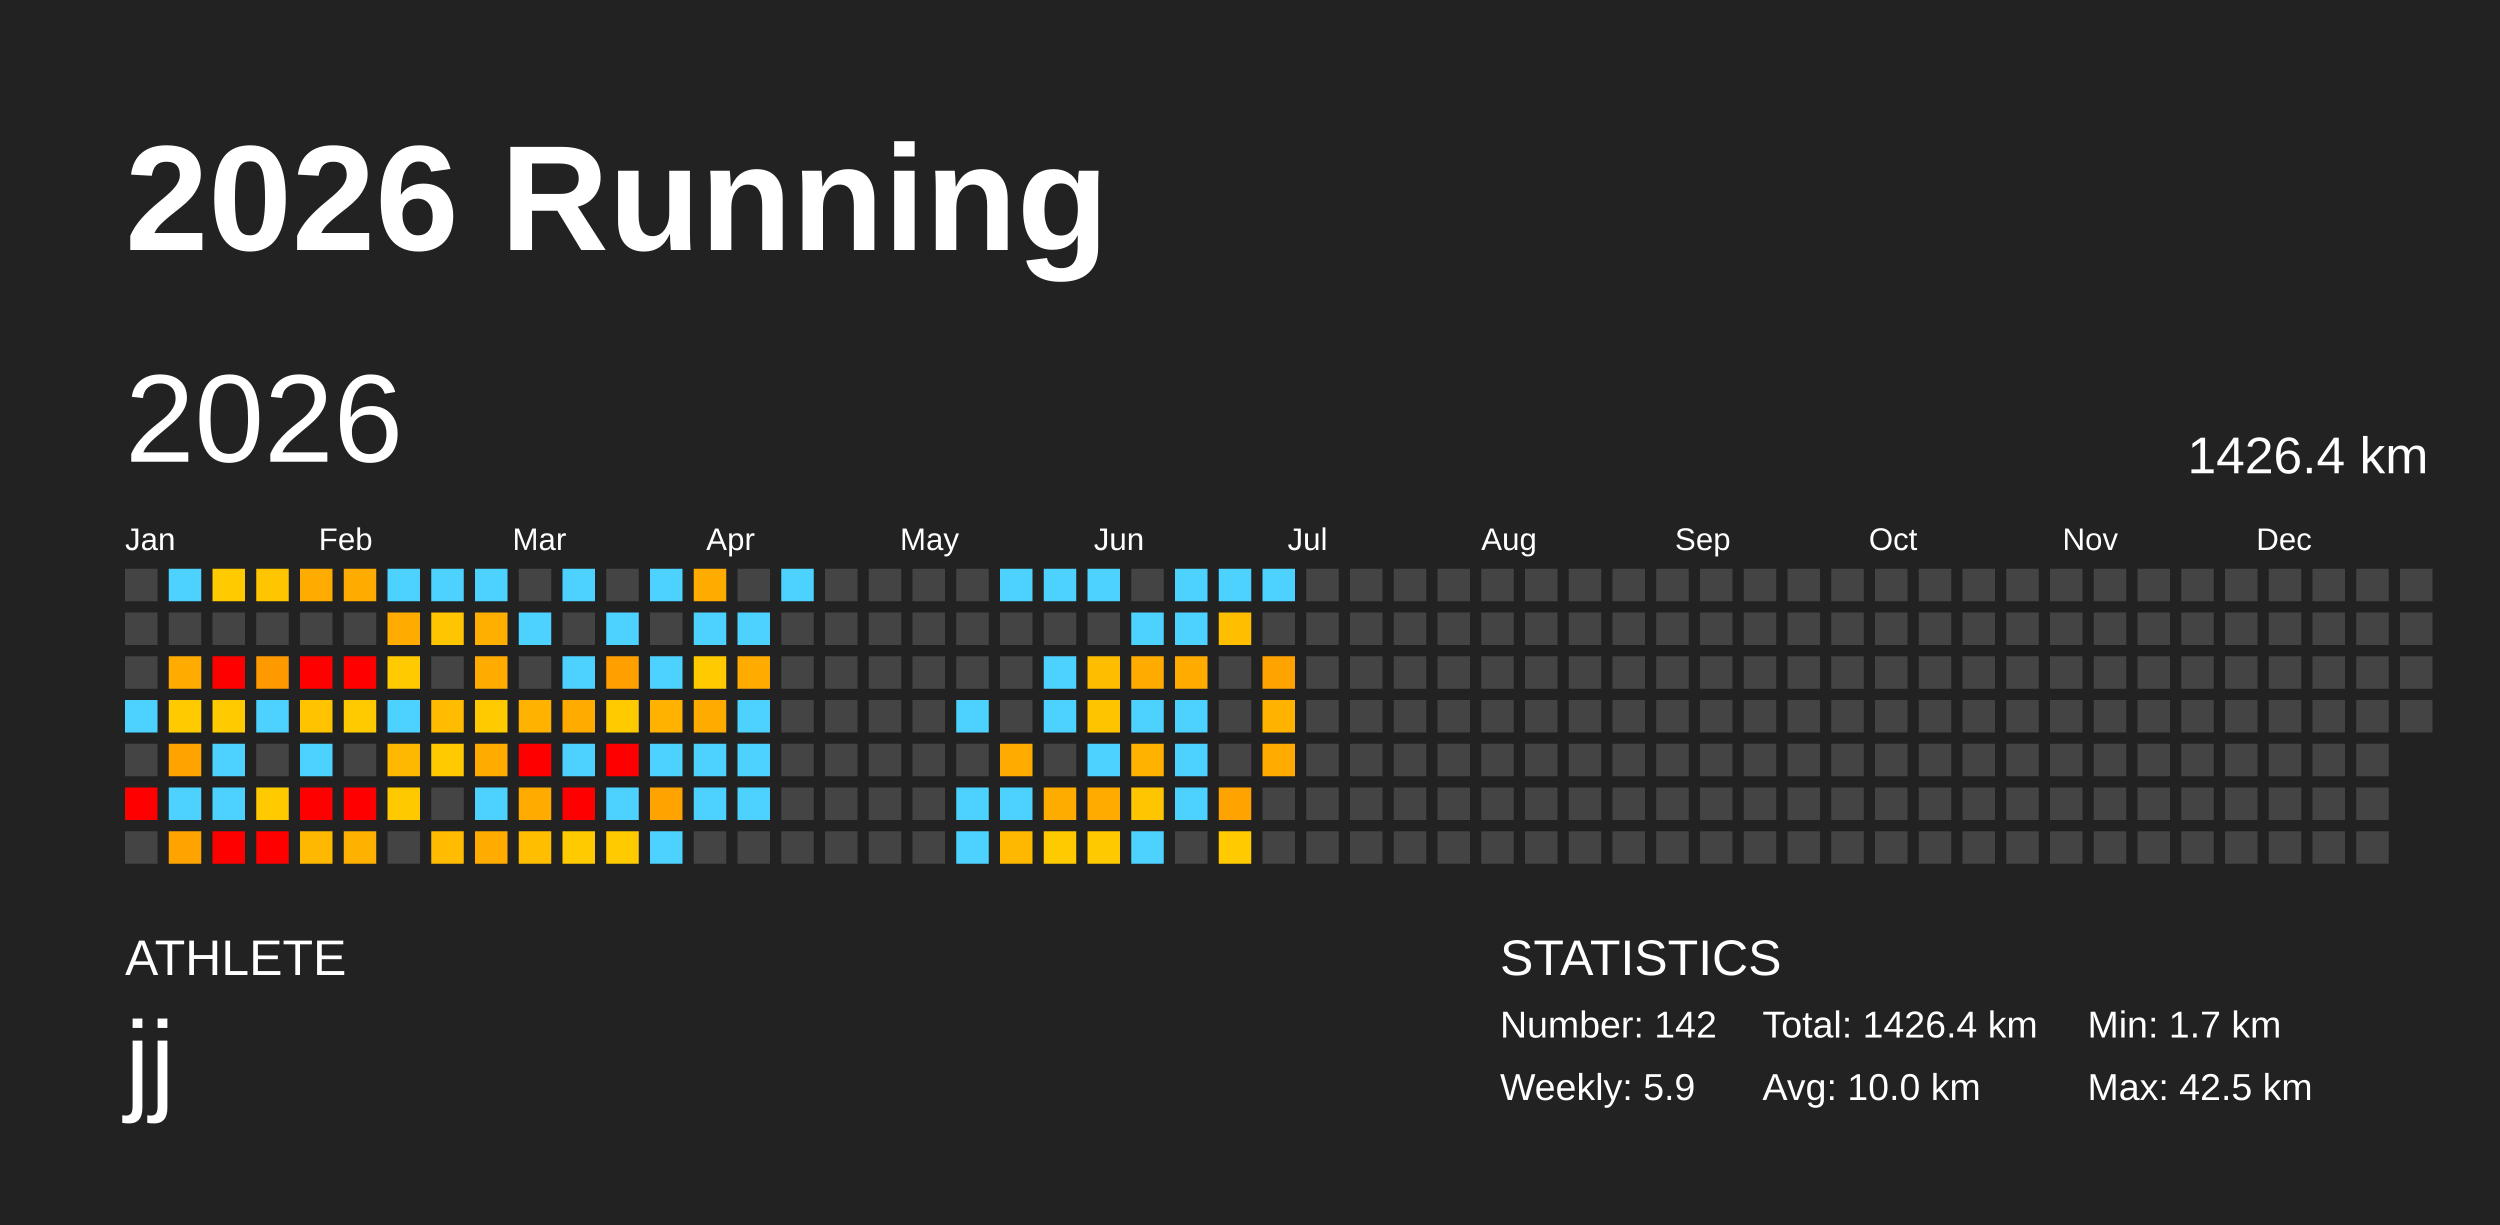
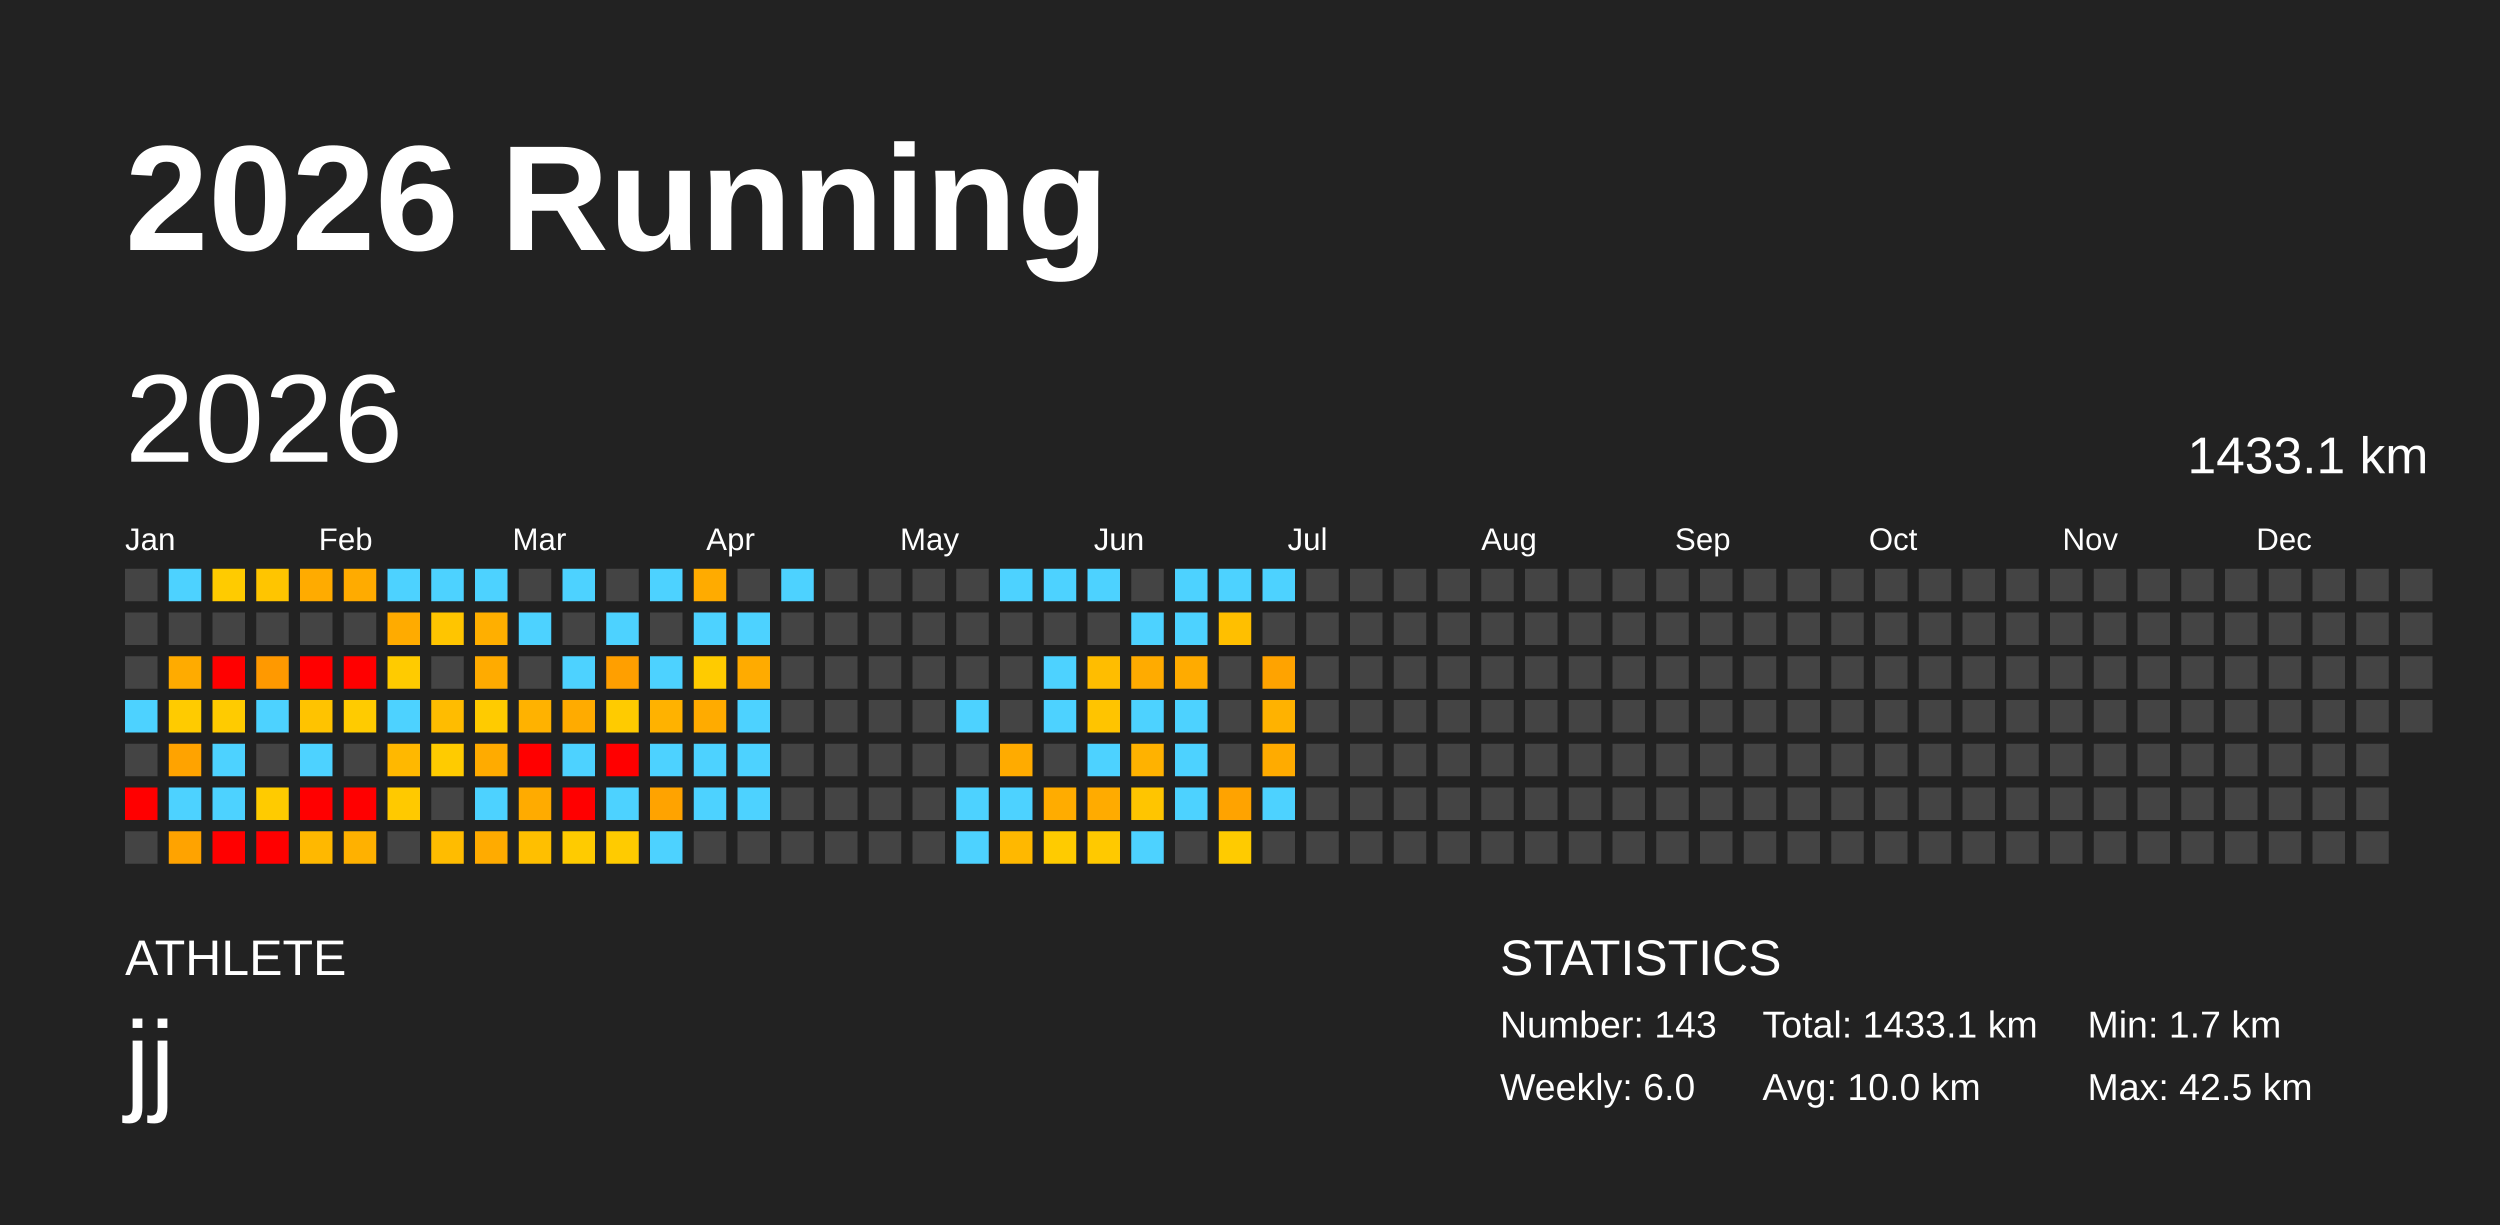
<svg xmlns="http://www.w3.org/2000/svg" baseProfile="full" height="98mm" version="1.1" viewBox="0,0,200,98" width="200mm">
  <defs />
  <rect fill="#222222" height="98" width="200" x="0" y="0" />
  <text fill="#FFFFFF" style="font-size:12px; font-family:Arial; font-weight:bold;" x="10" y="20">2026 Running</text>
  <text fill="#FFFFFF" style="font-size:4px; font-family:Arial" x="10" y="78">ATHLETE</text>
  <text fill="#FFFFFF" style="font-size:9px; font-family:Arial" x="10" y="88">jj</text>
  <text fill="#FFFFFF" style="font-size:4px; font-family:Arial" x="120" y="78">STATISTICS</text>
-   <text fill="#FFFFFF" style="font-size:3px; font-family:Arial" x="120" y="83">Number: 142</text>
-   <text fill="#FFFFFF" style="font-size:3px; font-family:Arial" x="120" y="88">Weekly: 5.9</text>
-   <text fill="#FFFFFF" style="font-size:3px; font-family:Arial" x="141" y="83">Total: 1426.4 km</text>
+   <text fill="#FFFFFF" style="font-size:3px; font-family:Arial" x="120" y="83">Number: 143</text>
+   <text fill="#FFFFFF" style="font-size:3px; font-family:Arial" x="120" y="88">Weekly: 6.0</text>
+   <text fill="#FFFFFF" style="font-size:3px; font-family:Arial" x="141" y="83">Total: 1433.1 km</text>
  <text fill="#FFFFFF" style="font-size:3px; font-family:Arial" x="141" y="88">Avg: 10.0 km</text>
  <text fill="#FFFFFF" style="font-size:3px; font-family:Arial" x="167" y="83">Min: 1.7 km</text>
  <text fill="#FFFFFF" style="font-size:3px; font-family:Arial" x="167" y="88">Max: 42.5 km</text>
  <text dominant-baseline="hanging" fill="#FFFFFF" style="font-size:10.0px; font-family:Arial;" x="10" y="30">2026</text>
-   <text dominant-baseline="hanging" fill="#FFFFFF" style="font-size:4.125px; font-family:Arial;" x="175" y="35">1426.4 km</text>
+   <text dominant-baseline="hanging" fill="#FFFFFF" style="font-size:4.125px; font-family:Arial;" x="175" y="35">1433.1 km</text>
  <text fill="#FFFFFF" style="font-size:2.5px; font-family:Arial" x="10.0" y="44">Jan</text>
  <text fill="#FFFFFF" style="font-size:2.5px; font-family:Arial" x="25.5" y="44">Feb</text>
  <text fill="#FFFFFF" style="font-size:2.5px; font-family:Arial" x="41.0" y="44">Mar</text>
  <text fill="#FFFFFF" style="font-size:2.5px; font-family:Arial" x="56.5" y="44">Apr</text>
  <text fill="#FFFFFF" style="font-size:2.5px; font-family:Arial" x="72.0" y="44">May</text>
  <text fill="#FFFFFF" style="font-size:2.5px; font-family:Arial" x="87.5" y="44">Jun</text>
  <text fill="#FFFFFF" style="font-size:2.5px; font-family:Arial" x="103.0" y="44">Jul</text>
  <text fill="#FFFFFF" style="font-size:2.5px; font-family:Arial" x="118.5" y="44">Aug</text>
  <text fill="#FFFFFF" style="font-size:2.5px; font-family:Arial" x="134.0" y="44">Sep</text>
  <text fill="#FFFFFF" style="font-size:2.5px; font-family:Arial" x="149.5" y="44">Oct</text>
  <text fill="#FFFFFF" style="font-size:2.5px; font-family:Arial" x="165.0" y="44">Nov</text>
  <text fill="#FFFFFF" style="font-size:2.5px; font-family:Arial" x="180.5" y="44">Dec</text>
  <rect fill="#444444" height="2.6" width="2.6" x="10.0" y="45.5" />
  <rect fill="#444444" height="2.6" width="2.6" x="10.0" y="49.0" />
  <rect fill="#444444" height="2.6" width="2.6" x="10.0" y="52.5" />
  <rect fill="#4dd2ff" height="2.6" width="2.6" x="10.0" y="56.0" />
  <rect fill="#444444" height="2.6" width="2.6" x="10.0" y="59.5" />
  <rect fill="red" height="2.6" width="2.6" x="10.0" y="63.0" />
  <rect fill="#444444" height="2.6" width="2.6" x="10.0" y="66.5" />
  <rect fill="#4dd2ff" height="2.6" width="2.6" x="13.5" y="45.5" />
  <rect fill="#444444" height="2.6" width="2.6" x="13.5" y="49.0" />
  <rect fill="#ffab00" height="2.6" width="2.6" x="13.5" y="52.5" />
  <rect fill="#ffcb00" height="2.6" width="2.6" x="13.5" y="56.0" />
  <rect fill="#ffa300" height="2.6" width="2.6" x="13.5" y="59.5" />
  <rect fill="#4dd2ff" height="2.6" width="2.6" x="13.5" y="63.0" />
  <rect fill="#ffa300" height="2.6" width="2.6" x="13.5" y="66.5" />
  <rect fill="#ffcb00" height="2.6" width="2.6" x="17.0" y="45.5" />
  <rect fill="#444444" height="2.6" width="2.6" x="17.0" y="49.0" />
  <rect fill="red" height="2.6" width="2.6" x="17.0" y="52.5" />
  <rect fill="#ffcb00" height="2.6" width="2.6" x="17.0" y="56.0" />
  <rect fill="#4dd2ff" height="2.6" width="2.6" x="17.0" y="59.5" />
  <rect fill="#4dd2ff" height="2.6" width="2.6" x="17.0" y="63.0" />
  <rect fill="red" height="2.6" width="2.6" x="17.0" y="66.5" />
  <rect fill="#ffc500" height="2.6" width="2.6" x="20.5" y="45.5" />
  <rect fill="#444444" height="2.6" width="2.6" x="20.5" y="49.0" />
  <rect fill="#ff9900" height="2.6" width="2.6" x="20.5" y="52.5" />
  <rect fill="#4dd2ff" height="2.6" width="2.6" x="20.5" y="56.0" />
  <rect fill="#444444" height="2.6" width="2.6" x="20.5" y="59.5" />
  <rect fill="#ffcb00" height="2.6" width="2.6" x="20.5" y="63.0" />
  <rect fill="red" height="2.6" width="2.6" x="20.5" y="66.5" />
  <rect fill="#ffab00" height="2.6" width="2.6" x="24.0" y="45.5" />
  <rect fill="#444444" height="2.6" width="2.6" x="24.0" y="49.0" />
  <rect fill="red" height="2.6" width="2.6" x="24.0" y="52.5" />
  <rect fill="#ffc300" height="2.6" width="2.6" x="24.0" y="56.0" />
  <rect fill="#4dd2ff" height="2.6" width="2.6" x="24.0" y="59.5" />
  <rect fill="red" height="2.6" width="2.6" x="24.0" y="63.0" />
  <rect fill="#ffb800" height="2.6" width="2.6" x="24.0" y="66.5" />
  <rect fill="#ffab00" height="2.6" width="2.6" x="27.5" y="45.5" />
  <rect fill="#444444" height="2.6" width="2.6" x="27.5" y="49.0" />
  <rect fill="red" height="2.6" width="2.6" x="27.5" y="52.5" />
  <rect fill="#ffcb00" height="2.6" width="2.6" x="27.5" y="56.0" />
  <rect fill="#444444" height="2.6" width="2.6" x="27.5" y="59.5" />
  <rect fill="red" height="2.6" width="2.6" x="27.5" y="63.0" />
  <rect fill="#ffb100" height="2.6" width="2.6" x="27.5" y="66.5" />
  <rect fill="#4dd2ff" height="2.6" width="2.6" x="31.0" y="45.5" />
  <rect fill="#ffab00" height="2.6" width="2.6" x="31.0" y="49.0" />
  <rect fill="#ffcb00" height="2.6" width="2.6" x="31.0" y="52.5" />
  <rect fill="#4dd2ff" height="2.6" width="2.6" x="31.0" y="56.0" />
  <rect fill="#ffb800" height="2.6" width="2.6" x="31.0" y="59.5" />
  <rect fill="#ffc900" height="2.6" width="2.6" x="31.0" y="63.0" />
  <rect fill="#444444" height="2.6" width="2.6" x="31.0" y="66.5" />
  <rect fill="#4dd2ff" height="2.6" width="2.6" x="34.5" y="45.5" />
  <rect fill="#ffc500" height="2.6" width="2.6" x="34.5" y="49.0" />
  <rect fill="#444444" height="2.6" width="2.6" x="34.5" y="52.5" />
  <rect fill="#ffbc00" height="2.6" width="2.6" x="34.5" y="56.0" />
  <rect fill="#ffcb00" height="2.6" width="2.6" x="34.5" y="59.5" />
  <rect fill="#444444" height="2.6" width="2.6" x="34.5" y="63.0" />
  <rect fill="#ffbc00" height="2.6" width="2.6" x="34.5" y="66.5" />
  <rect fill="#4dd2ff" height="2.6" width="2.6" x="38.0" y="45.5" />
  <rect fill="#ffaf00" height="2.6" width="2.6" x="38.0" y="49.0" />
  <rect fill="#ffab00" height="2.6" width="2.6" x="38.0" y="52.5" />
  <rect fill="#ffcb00" height="2.6" width="2.6" x="38.0" y="56.0" />
  <rect fill="#ffab00" height="2.6" width="2.6" x="38.0" y="59.5" />
  <rect fill="#4dd2ff" height="2.6" width="2.6" x="38.0" y="63.0" />
  <rect fill="#ffab00" height="2.6" width="2.6" x="38.0" y="66.5" />
  <rect fill="#444444" height="2.6" width="2.6" x="41.5" y="45.5" />
  <rect fill="#4dd2ff" height="2.6" width="2.6" x="41.5" y="49.0" />
  <rect fill="#444444" height="2.6" width="2.6" x="41.5" y="52.5" />
  <rect fill="#ffb200" height="2.6" width="2.6" x="41.5" y="56.0" />
  <rect fill="red" height="2.6" width="2.6" x="41.5" y="59.5" />
  <rect fill="#ffab00" height="2.6" width="2.6" x="41.5" y="63.0" />
  <rect fill="#ffbf00" height="2.6" width="2.6" x="41.5" y="66.5" />
  <rect fill="#4dd2ff" height="2.6" width="2.6" x="45.0" y="45.5" />
  <rect fill="#444444" height="2.6" width="2.6" x="45.0" y="49.0" />
  <rect fill="#4dd2ff" height="2.6" width="2.6" x="45.0" y="52.5" />
  <rect fill="#ffab00" height="2.6" width="2.6" x="45.0" y="56.0" />
  <rect fill="#4dd2ff" height="2.6" width="2.6" x="45.0" y="59.5" />
  <rect fill="red" height="2.6" width="2.6" x="45.0" y="63.0" />
  <rect fill="#ffcb00" height="2.6" width="2.6" x="45.0" y="66.5" />
  <rect fill="#444444" height="2.6" width="2.6" x="48.5" y="45.5" />
  <rect fill="#4dd2ff" height="2.6" width="2.6" x="48.5" y="49.0" />
  <rect fill="#ff9f00" height="2.6" width="2.6" x="48.5" y="52.5" />
  <rect fill="#ffcb00" height="2.6" width="2.6" x="48.5" y="56.0" />
  <rect fill="red" height="2.6" width="2.6" x="48.5" y="59.5" />
  <rect fill="#4dd2ff" height="2.6" width="2.6" x="48.5" y="63.0" />
  <rect fill="#ffcb00" height="2.6" width="2.6" x="48.5" y="66.5" />
  <rect fill="#4dd2ff" height="2.6" width="2.6" x="52.0" y="45.5" />
  <rect fill="#444444" height="2.6" width="2.6" x="52.0" y="49.0" />
  <rect fill="#4dd2ff" height="2.6" width="2.6" x="52.0" y="52.5" />
  <rect fill="#ffb200" height="2.6" width="2.6" x="52.0" y="56.0" />
  <rect fill="#4dd2ff" height="2.6" width="2.6" x="52.0" y="59.5" />
  <rect fill="#ffa300" height="2.6" width="2.6" x="52.0" y="63.0" />
  <rect fill="#4dd2ff" height="2.6" width="2.6" x="52.0" y="66.5" />
  <rect fill="#ffab00" height="2.6" width="2.6" x="55.5" y="45.5" />
  <rect fill="#4dd2ff" height="2.6" width="2.6" x="55.5" y="49.0" />
  <rect fill="#ffcb00" height="2.6" width="2.6" x="55.5" y="52.5" />
  <rect fill="#ffab00" height="2.6" width="2.6" x="55.5" y="56.0" />
  <rect fill="#4dd2ff" height="2.6" width="2.6" x="55.5" y="59.5" />
  <rect fill="#4dd2ff" height="2.6" width="2.6" x="55.5" y="63.0" />
  <rect fill="#444444" height="2.6" width="2.6" x="55.5" y="66.5" />
  <rect fill="#444444" height="2.6" width="2.6" x="59.0" y="45.5" />
  <rect fill="#4dd2ff" height="2.6" width="2.6" x="59.0" y="49.0" />
  <rect fill="#ffab00" height="2.6" width="2.6" x="59.0" y="52.5" />
  <rect fill="#4dd2ff" height="2.6" width="2.6" x="59.0" y="56.0" />
  <rect fill="#4dd2ff" height="2.6" width="2.6" x="59.0" y="59.5" />
  <rect fill="#4dd2ff" height="2.6" width="2.6" x="59.0" y="63.0" />
  <rect fill="#444444" height="2.6" width="2.6" x="59.0" y="66.5" />
  <rect fill="#4dd2ff" height="2.6" width="2.6" x="62.5" y="45.5" />
  <rect fill="#444444" height="2.6" width="2.6" x="62.5" y="49.0" />
  <rect fill="#444444" height="2.6" width="2.6" x="62.5" y="52.5" />
  <rect fill="#444444" height="2.6" width="2.6" x="62.5" y="56.0" />
  <rect fill="#444444" height="2.6" width="2.6" x="62.5" y="59.5" />
  <rect fill="#444444" height="2.6" width="2.6" x="62.5" y="63.0" />
  <rect fill="#444444" height="2.6" width="2.6" x="62.5" y="66.5" />
  <rect fill="#444444" height="2.6" width="2.6" x="66.0" y="45.5" />
  <rect fill="#444444" height="2.6" width="2.6" x="66.0" y="49.0" />
  <rect fill="#444444" height="2.6" width="2.6" x="66.0" y="52.5" />
  <rect fill="#444444" height="2.6" width="2.6" x="66.0" y="56.0" />
  <rect fill="#444444" height="2.6" width="2.6" x="66.0" y="59.5" />
  <rect fill="#444444" height="2.6" width="2.6" x="66.0" y="63.0" />
  <rect fill="#444444" height="2.6" width="2.6" x="66.0" y="66.5" />
  <rect fill="#444444" height="2.6" width="2.6" x="69.5" y="45.5" />
  <rect fill="#444444" height="2.6" width="2.6" x="69.5" y="49.0" />
  <rect fill="#444444" height="2.6" width="2.6" x="69.5" y="52.5" />
  <rect fill="#444444" height="2.6" width="2.6" x="69.5" y="56.0" />
  <rect fill="#444444" height="2.6" width="2.6" x="69.5" y="59.5" />
  <rect fill="#444444" height="2.6" width="2.6" x="69.5" y="63.0" />
  <rect fill="#444444" height="2.6" width="2.6" x="69.5" y="66.5" />
  <rect fill="#444444" height="2.6" width="2.6" x="73.0" y="45.5" />
  <rect fill="#444444" height="2.6" width="2.6" x="73.0" y="49.0" />
  <rect fill="#444444" height="2.6" width="2.6" x="73.0" y="52.5" />
  <rect fill="#444444" height="2.6" width="2.6" x="73.0" y="56.0" />
  <rect fill="#444444" height="2.6" width="2.6" x="73.0" y="59.5" />
  <rect fill="#444444" height="2.6" width="2.6" x="73.0" y="63.0" />
  <rect fill="#444444" height="2.6" width="2.6" x="73.0" y="66.5" />
  <rect fill="#444444" height="2.6" width="2.6" x="76.5" y="45.5" />
  <rect fill="#444444" height="2.6" width="2.6" x="76.5" y="49.0" />
  <rect fill="#444444" height="2.6" width="2.6" x="76.5" y="52.5" />
  <rect fill="#4dd2ff" height="2.6" width="2.6" x="76.5" y="56.0" />
  <rect fill="#444444" height="2.6" width="2.6" x="76.5" y="59.5" />
  <rect fill="#4dd2ff" height="2.6" width="2.6" x="76.5" y="63.0" />
  <rect fill="#4dd2ff" height="2.6" width="2.6" x="76.5" y="66.5" />
  <rect fill="#4dd2ff" height="2.6" width="2.6" x="80.0" y="45.5" />
  <rect fill="#444444" height="2.6" width="2.6" x="80.0" y="49.0" />
  <rect fill="#444444" height="2.6" width="2.6" x="80.0" y="52.5" />
  <rect fill="#444444" height="2.6" width="2.6" x="80.0" y="56.0" />
  <rect fill="#ffab00" height="2.6" width="2.6" x="80.0" y="59.5" />
  <rect fill="#4dd2ff" height="2.6" width="2.6" x="80.0" y="63.0" />
  <rect fill="#ffb800" height="2.6" width="2.6" x="80.0" y="66.5" />
  <rect fill="#4dd2ff" height="2.6" width="2.6" x="83.5" y="45.5" />
  <rect fill="#444444" height="2.6" width="2.6" x="83.5" y="49.0" />
  <rect fill="#4dd2ff" height="2.6" width="2.6" x="83.5" y="52.5" />
  <rect fill="#4dd2ff" height="2.6" width="2.6" x="83.5" y="56.0" />
  <rect fill="#444444" height="2.6" width="2.6" x="83.5" y="59.5" />
  <rect fill="#ffac00" height="2.6" width="2.6" x="83.5" y="63.0" />
  <rect fill="#ffcb00" height="2.6" width="2.6" x="83.5" y="66.5" />
  <rect fill="#4dd2ff" height="2.6" width="2.6" x="87.0" y="45.5" />
  <rect fill="#444444" height="2.6" width="2.6" x="87.0" y="49.0" />
  <rect fill="#ffbd00" height="2.6" width="2.6" x="87.0" y="52.5" />
  <rect fill="#ffc400" height="2.6" width="2.6" x="87.0" y="56.0" />
  <rect fill="#4dd2ff" height="2.6" width="2.6" x="87.0" y="59.5" />
  <rect fill="#ffab00" height="2.6" width="2.6" x="87.0" y="63.0" />
  <rect fill="#ffc900" height="2.6" width="2.6" x="87.0" y="66.5" />
  <rect fill="#444444" height="2.6" width="2.6" x="90.5" y="45.5" />
  <rect fill="#4dd2ff" height="2.6" width="2.6" x="90.5" y="49.0" />
  <rect fill="#ffab00" height="2.6" width="2.6" x="90.5" y="52.5" />
  <rect fill="#4dd2ff" height="2.6" width="2.6" x="90.5" y="56.0" />
  <rect fill="#ffb200" height="2.6" width="2.6" x="90.5" y="59.5" />
  <rect fill="#ffc500" height="2.6" width="2.6" x="90.5" y="63.0" />
  <rect fill="#4dd2ff" height="2.6" width="2.6" x="90.5" y="66.5" />
  <rect fill="#4dd2ff" height="2.6" width="2.6" x="94.0" y="45.5" />
  <rect fill="#4dd2ff" height="2.6" width="2.6" x="94.0" y="49.0" />
  <rect fill="#ffab00" height="2.6" width="2.6" x="94.0" y="52.5" />
  <rect fill="#4dd2ff" height="2.6" width="2.6" x="94.0" y="56.0" />
  <rect fill="#4dd2ff" height="2.6" width="2.6" x="94.0" y="59.5" />
  <rect fill="#4dd2ff" height="2.6" width="2.6" x="94.0" y="63.0" />
  <rect fill="#444444" height="2.6" width="2.6" x="94.0" y="66.5" />
  <rect fill="#4dd2ff" height="2.6" width="2.6" x="97.5" y="45.5" />
  <rect fill="#ffbf00" height="2.6" width="2.6" x="97.5" y="49.0" />
  <rect fill="#444444" height="2.6" width="2.6" x="97.5" y="52.5" />
  <rect fill="#444444" height="2.6" width="2.6" x="97.5" y="56.0" />
  <rect fill="#444444" height="2.6" width="2.6" x="97.5" y="59.5" />
  <rect fill="#ffa300" height="2.6" width="2.6" x="97.5" y="63.0" />
  <rect fill="#ffcb00" height="2.6" width="2.6" x="97.5" y="66.5" />
  <rect fill="#4dd2ff" height="2.6" width="2.6" x="101.0" y="45.5" />
  <rect fill="#444444" height="2.6" width="2.6" x="101.0" y="49.0" />
  <rect fill="#ffa300" height="2.6" width="2.6" x="101.0" y="52.5" />
  <rect fill="#ffb200" height="2.6" width="2.6" x="101.0" y="56.0" />
  <rect fill="#ffab00" height="2.6" width="2.6" x="101.0" y="59.5" />
-   <rect fill="#444444" height="2.6" width="2.6" x="101.0" y="63.0" />
+   <rect fill="#4dd2ff" height="2.6" width="2.6" x="101.0" y="63.0" />
  <rect fill="#444444" height="2.6" width="2.6" x="101.0" y="66.5" />
  <rect fill="#444444" height="2.6" width="2.6" x="104.5" y="45.5" />
  <rect fill="#444444" height="2.6" width="2.6" x="104.5" y="49.0" />
  <rect fill="#444444" height="2.6" width="2.6" x="104.5" y="52.5" />
  <rect fill="#444444" height="2.6" width="2.6" x="104.5" y="56.0" />
  <rect fill="#444444" height="2.6" width="2.6" x="104.5" y="59.5" />
  <rect fill="#444444" height="2.6" width="2.6" x="104.5" y="63.0" />
  <rect fill="#444444" height="2.6" width="2.6" x="104.5" y="66.5" />
  <rect fill="#444444" height="2.6" width="2.6" x="108.0" y="45.5" />
  <rect fill="#444444" height="2.6" width="2.6" x="108.0" y="49.0" />
  <rect fill="#444444" height="2.6" width="2.6" x="108.0" y="52.5" />
  <rect fill="#444444" height="2.6" width="2.6" x="108.0" y="56.0" />
  <rect fill="#444444" height="2.6" width="2.6" x="108.0" y="59.5" />
  <rect fill="#444444" height="2.6" width="2.6" x="108.0" y="63.0" />
  <rect fill="#444444" height="2.6" width="2.6" x="108.0" y="66.5" />
  <rect fill="#444444" height="2.6" width="2.6" x="111.5" y="45.5" />
  <rect fill="#444444" height="2.6" width="2.6" x="111.5" y="49.0" />
  <rect fill="#444444" height="2.6" width="2.6" x="111.5" y="52.5" />
  <rect fill="#444444" height="2.6" width="2.6" x="111.5" y="56.0" />
  <rect fill="#444444" height="2.6" width="2.6" x="111.5" y="59.5" />
  <rect fill="#444444" height="2.6" width="2.6" x="111.5" y="63.0" />
  <rect fill="#444444" height="2.6" width="2.6" x="111.5" y="66.5" />
  <rect fill="#444444" height="2.6" width="2.6" x="115.0" y="45.5" />
  <rect fill="#444444" height="2.6" width="2.6" x="115.0" y="49.0" />
  <rect fill="#444444" height="2.6" width="2.6" x="115.0" y="52.5" />
  <rect fill="#444444" height="2.6" width="2.6" x="115.0" y="56.0" />
  <rect fill="#444444" height="2.6" width="2.6" x="115.0" y="59.5" />
  <rect fill="#444444" height="2.6" width="2.6" x="115.0" y="63.0" />
  <rect fill="#444444" height="2.6" width="2.6" x="115.0" y="66.5" />
  <rect fill="#444444" height="2.6" width="2.6" x="118.5" y="45.5" />
  <rect fill="#444444" height="2.6" width="2.6" x="118.5" y="49.0" />
  <rect fill="#444444" height="2.6" width="2.6" x="118.5" y="52.5" />
  <rect fill="#444444" height="2.6" width="2.6" x="118.5" y="56.0" />
  <rect fill="#444444" height="2.6" width="2.6" x="118.5" y="59.5" />
  <rect fill="#444444" height="2.6" width="2.6" x="118.5" y="63.0" />
  <rect fill="#444444" height="2.6" width="2.6" x="118.5" y="66.5" />
  <rect fill="#444444" height="2.6" width="2.6" x="122.0" y="45.5" />
  <rect fill="#444444" height="2.6" width="2.6" x="122.0" y="49.0" />
  <rect fill="#444444" height="2.6" width="2.6" x="122.0" y="52.5" />
  <rect fill="#444444" height="2.6" width="2.6" x="122.0" y="56.0" />
  <rect fill="#444444" height="2.6" width="2.6" x="122.0" y="59.5" />
  <rect fill="#444444" height="2.6" width="2.6" x="122.0" y="63.0" />
  <rect fill="#444444" height="2.6" width="2.6" x="122.0" y="66.5" />
  <rect fill="#444444" height="2.6" width="2.6" x="125.5" y="45.5" />
  <rect fill="#444444" height="2.6" width="2.6" x="125.5" y="49.0" />
  <rect fill="#444444" height="2.6" width="2.6" x="125.5" y="52.5" />
  <rect fill="#444444" height="2.6" width="2.6" x="125.5" y="56.0" />
  <rect fill="#444444" height="2.6" width="2.6" x="125.5" y="59.5" />
  <rect fill="#444444" height="2.6" width="2.6" x="125.5" y="63.0" />
  <rect fill="#444444" height="2.6" width="2.6" x="125.5" y="66.5" />
  <rect fill="#444444" height="2.6" width="2.6" x="129.0" y="45.5" />
  <rect fill="#444444" height="2.6" width="2.6" x="129.0" y="49.0" />
  <rect fill="#444444" height="2.6" width="2.6" x="129.0" y="52.5" />
  <rect fill="#444444" height="2.6" width="2.6" x="129.0" y="56.0" />
  <rect fill="#444444" height="2.6" width="2.6" x="129.0" y="59.5" />
  <rect fill="#444444" height="2.6" width="2.6" x="129.0" y="63.0" />
  <rect fill="#444444" height="2.6" width="2.6" x="129.0" y="66.5" />
  <rect fill="#444444" height="2.6" width="2.6" x="132.5" y="45.5" />
  <rect fill="#444444" height="2.6" width="2.6" x="132.5" y="49.0" />
  <rect fill="#444444" height="2.6" width="2.6" x="132.5" y="52.5" />
  <rect fill="#444444" height="2.6" width="2.6" x="132.5" y="56.0" />
  <rect fill="#444444" height="2.6" width="2.6" x="132.5" y="59.5" />
  <rect fill="#444444" height="2.6" width="2.6" x="132.5" y="63.0" />
  <rect fill="#444444" height="2.6" width="2.6" x="132.5" y="66.5" />
  <rect fill="#444444" height="2.6" width="2.6" x="136.0" y="45.5" />
  <rect fill="#444444" height="2.6" width="2.6" x="136.0" y="49.0" />
  <rect fill="#444444" height="2.6" width="2.6" x="136.0" y="52.5" />
  <rect fill="#444444" height="2.6" width="2.6" x="136.0" y="56.0" />
  <rect fill="#444444" height="2.6" width="2.6" x="136.0" y="59.5" />
  <rect fill="#444444" height="2.6" width="2.6" x="136.0" y="63.0" />
  <rect fill="#444444" height="2.6" width="2.6" x="136.0" y="66.5" />
  <rect fill="#444444" height="2.6" width="2.6" x="139.5" y="45.5" />
  <rect fill="#444444" height="2.6" width="2.6" x="139.5" y="49.0" />
  <rect fill="#444444" height="2.6" width="2.6" x="139.5" y="52.5" />
  <rect fill="#444444" height="2.6" width="2.6" x="139.5" y="56.0" />
  <rect fill="#444444" height="2.6" width="2.6" x="139.5" y="59.5" />
  <rect fill="#444444" height="2.6" width="2.6" x="139.5" y="63.0" />
  <rect fill="#444444" height="2.6" width="2.6" x="139.5" y="66.5" />
  <rect fill="#444444" height="2.6" width="2.6" x="143.0" y="45.5" />
  <rect fill="#444444" height="2.6" width="2.6" x="143.0" y="49.0" />
  <rect fill="#444444" height="2.6" width="2.6" x="143.0" y="52.5" />
  <rect fill="#444444" height="2.6" width="2.6" x="143.0" y="56.0" />
  <rect fill="#444444" height="2.6" width="2.6" x="143.0" y="59.5" />
  <rect fill="#444444" height="2.6" width="2.6" x="143.0" y="63.0" />
  <rect fill="#444444" height="2.6" width="2.6" x="143.0" y="66.5" />
  <rect fill="#444444" height="2.6" width="2.6" x="146.5" y="45.5" />
  <rect fill="#444444" height="2.6" width="2.6" x="146.5" y="49.0" />
  <rect fill="#444444" height="2.6" width="2.6" x="146.5" y="52.5" />
  <rect fill="#444444" height="2.6" width="2.6" x="146.5" y="56.0" />
  <rect fill="#444444" height="2.6" width="2.6" x="146.5" y="59.5" />
  <rect fill="#444444" height="2.6" width="2.6" x="146.5" y="63.0" />
  <rect fill="#444444" height="2.6" width="2.6" x="146.5" y="66.5" />
  <rect fill="#444444" height="2.6" width="2.6" x="150.0" y="45.5" />
  <rect fill="#444444" height="2.6" width="2.6" x="150.0" y="49.0" />
  <rect fill="#444444" height="2.6" width="2.6" x="150.0" y="52.5" />
  <rect fill="#444444" height="2.6" width="2.6" x="150.0" y="56.0" />
  <rect fill="#444444" height="2.6" width="2.6" x="150.0" y="59.5" />
  <rect fill="#444444" height="2.6" width="2.6" x="150.0" y="63.0" />
  <rect fill="#444444" height="2.6" width="2.6" x="150.0" y="66.5" />
  <rect fill="#444444" height="2.6" width="2.6" x="153.5" y="45.5" />
  <rect fill="#444444" height="2.6" width="2.6" x="153.5" y="49.0" />
  <rect fill="#444444" height="2.6" width="2.6" x="153.5" y="52.5" />
  <rect fill="#444444" height="2.6" width="2.6" x="153.5" y="56.0" />
  <rect fill="#444444" height="2.6" width="2.6" x="153.5" y="59.5" />
  <rect fill="#444444" height="2.6" width="2.6" x="153.5" y="63.0" />
  <rect fill="#444444" height="2.6" width="2.6" x="153.5" y="66.5" />
  <rect fill="#444444" height="2.6" width="2.6" x="157.0" y="45.5" />
  <rect fill="#444444" height="2.6" width="2.6" x="157.0" y="49.0" />
  <rect fill="#444444" height="2.6" width="2.6" x="157.0" y="52.5" />
  <rect fill="#444444" height="2.6" width="2.6" x="157.0" y="56.0" />
  <rect fill="#444444" height="2.6" width="2.6" x="157.0" y="59.5" />
  <rect fill="#444444" height="2.6" width="2.6" x="157.0" y="63.0" />
  <rect fill="#444444" height="2.6" width="2.6" x="157.0" y="66.5" />
  <rect fill="#444444" height="2.6" width="2.6" x="160.5" y="45.5" />
  <rect fill="#444444" height="2.6" width="2.6" x="160.5" y="49.0" />
  <rect fill="#444444" height="2.6" width="2.6" x="160.5" y="52.5" />
  <rect fill="#444444" height="2.6" width="2.6" x="160.5" y="56.0" />
  <rect fill="#444444" height="2.6" width="2.6" x="160.5" y="59.5" />
  <rect fill="#444444" height="2.6" width="2.6" x="160.5" y="63.0" />
  <rect fill="#444444" height="2.6" width="2.6" x="160.5" y="66.5" />
  <rect fill="#444444" height="2.6" width="2.6" x="164.0" y="45.5" />
  <rect fill="#444444" height="2.6" width="2.6" x="164.0" y="49.0" />
  <rect fill="#444444" height="2.6" width="2.6" x="164.0" y="52.5" />
  <rect fill="#444444" height="2.6" width="2.6" x="164.0" y="56.0" />
  <rect fill="#444444" height="2.6" width="2.6" x="164.0" y="59.5" />
  <rect fill="#444444" height="2.6" width="2.6" x="164.0" y="63.0" />
  <rect fill="#444444" height="2.6" width="2.6" x="164.0" y="66.5" />
  <rect fill="#444444" height="2.6" width="2.6" x="167.5" y="45.5" />
  <rect fill="#444444" height="2.6" width="2.6" x="167.5" y="49.0" />
  <rect fill="#444444" height="2.6" width="2.6" x="167.5" y="52.5" />
  <rect fill="#444444" height="2.6" width="2.6" x="167.5" y="56.0" />
  <rect fill="#444444" height="2.6" width="2.6" x="167.5" y="59.5" />
  <rect fill="#444444" height="2.6" width="2.6" x="167.5" y="63.0" />
  <rect fill="#444444" height="2.6" width="2.6" x="167.5" y="66.5" />
  <rect fill="#444444" height="2.6" width="2.6" x="171.0" y="45.5" />
  <rect fill="#444444" height="2.6" width="2.6" x="171.0" y="49.0" />
  <rect fill="#444444" height="2.6" width="2.6" x="171.0" y="52.5" />
  <rect fill="#444444" height="2.6" width="2.6" x="171.0" y="56.0" />
  <rect fill="#444444" height="2.6" width="2.6" x="171.0" y="59.5" />
  <rect fill="#444444" height="2.6" width="2.6" x="171.0" y="63.0" />
  <rect fill="#444444" height="2.6" width="2.6" x="171.0" y="66.5" />
  <rect fill="#444444" height="2.6" width="2.6" x="174.5" y="45.5" />
  <rect fill="#444444" height="2.6" width="2.6" x="174.5" y="49.0" />
  <rect fill="#444444" height="2.6" width="2.6" x="174.5" y="52.5" />
  <rect fill="#444444" height="2.6" width="2.6" x="174.5" y="56.0" />
  <rect fill="#444444" height="2.6" width="2.6" x="174.5" y="59.5" />
  <rect fill="#444444" height="2.6" width="2.6" x="174.5" y="63.0" />
  <rect fill="#444444" height="2.6" width="2.6" x="174.5" y="66.5" />
  <rect fill="#444444" height="2.6" width="2.6" x="178.0" y="45.5" />
  <rect fill="#444444" height="2.6" width="2.6" x="178.0" y="49.0" />
  <rect fill="#444444" height="2.6" width="2.6" x="178.0" y="52.5" />
  <rect fill="#444444" height="2.6" width="2.6" x="178.0" y="56.0" />
  <rect fill="#444444" height="2.6" width="2.6" x="178.0" y="59.5" />
  <rect fill="#444444" height="2.6" width="2.6" x="178.0" y="63.0" />
  <rect fill="#444444" height="2.6" width="2.6" x="178.0" y="66.5" />
  <rect fill="#444444" height="2.6" width="2.6" x="181.5" y="45.5" />
  <rect fill="#444444" height="2.6" width="2.6" x="181.5" y="49.0" />
  <rect fill="#444444" height="2.6" width="2.6" x="181.5" y="52.5" />
  <rect fill="#444444" height="2.6" width="2.6" x="181.5" y="56.0" />
  <rect fill="#444444" height="2.6" width="2.6" x="181.5" y="59.5" />
  <rect fill="#444444" height="2.6" width="2.6" x="181.5" y="63.0" />
  <rect fill="#444444" height="2.6" width="2.6" x="181.5" y="66.5" />
  <rect fill="#444444" height="2.6" width="2.6" x="185.0" y="45.5" />
  <rect fill="#444444" height="2.6" width="2.6" x="185.0" y="49.0" />
  <rect fill="#444444" height="2.6" width="2.6" x="185.0" y="52.5" />
  <rect fill="#444444" height="2.6" width="2.6" x="185.0" y="56.0" />
  <rect fill="#444444" height="2.6" width="2.6" x="185.0" y="59.5" />
  <rect fill="#444444" height="2.6" width="2.6" x="185.0" y="63.0" />
  <rect fill="#444444" height="2.6" width="2.6" x="185.0" y="66.5" />
  <rect fill="#444444" height="2.6" width="2.6" x="188.5" y="45.5" />
  <rect fill="#444444" height="2.6" width="2.6" x="188.5" y="49.0" />
  <rect fill="#444444" height="2.6" width="2.6" x="188.5" y="52.5" />
  <rect fill="#444444" height="2.6" width="2.6" x="188.5" y="56.0" />
  <rect fill="#444444" height="2.6" width="2.6" x="188.5" y="59.5" />
  <rect fill="#444444" height="2.6" width="2.6" x="188.5" y="63.0" />
  <rect fill="#444444" height="2.6" width="2.6" x="188.5" y="66.5" />
  <rect fill="#444444" height="2.6" width="2.6" x="192.0" y="45.5" />
  <rect fill="#444444" height="2.6" width="2.6" x="192.0" y="49.0" />
  <rect fill="#444444" height="2.6" width="2.6" x="192.0" y="52.5" />
  <rect fill="#444444" height="2.6" width="2.6" x="192.0" y="56.0" />
</svg>
